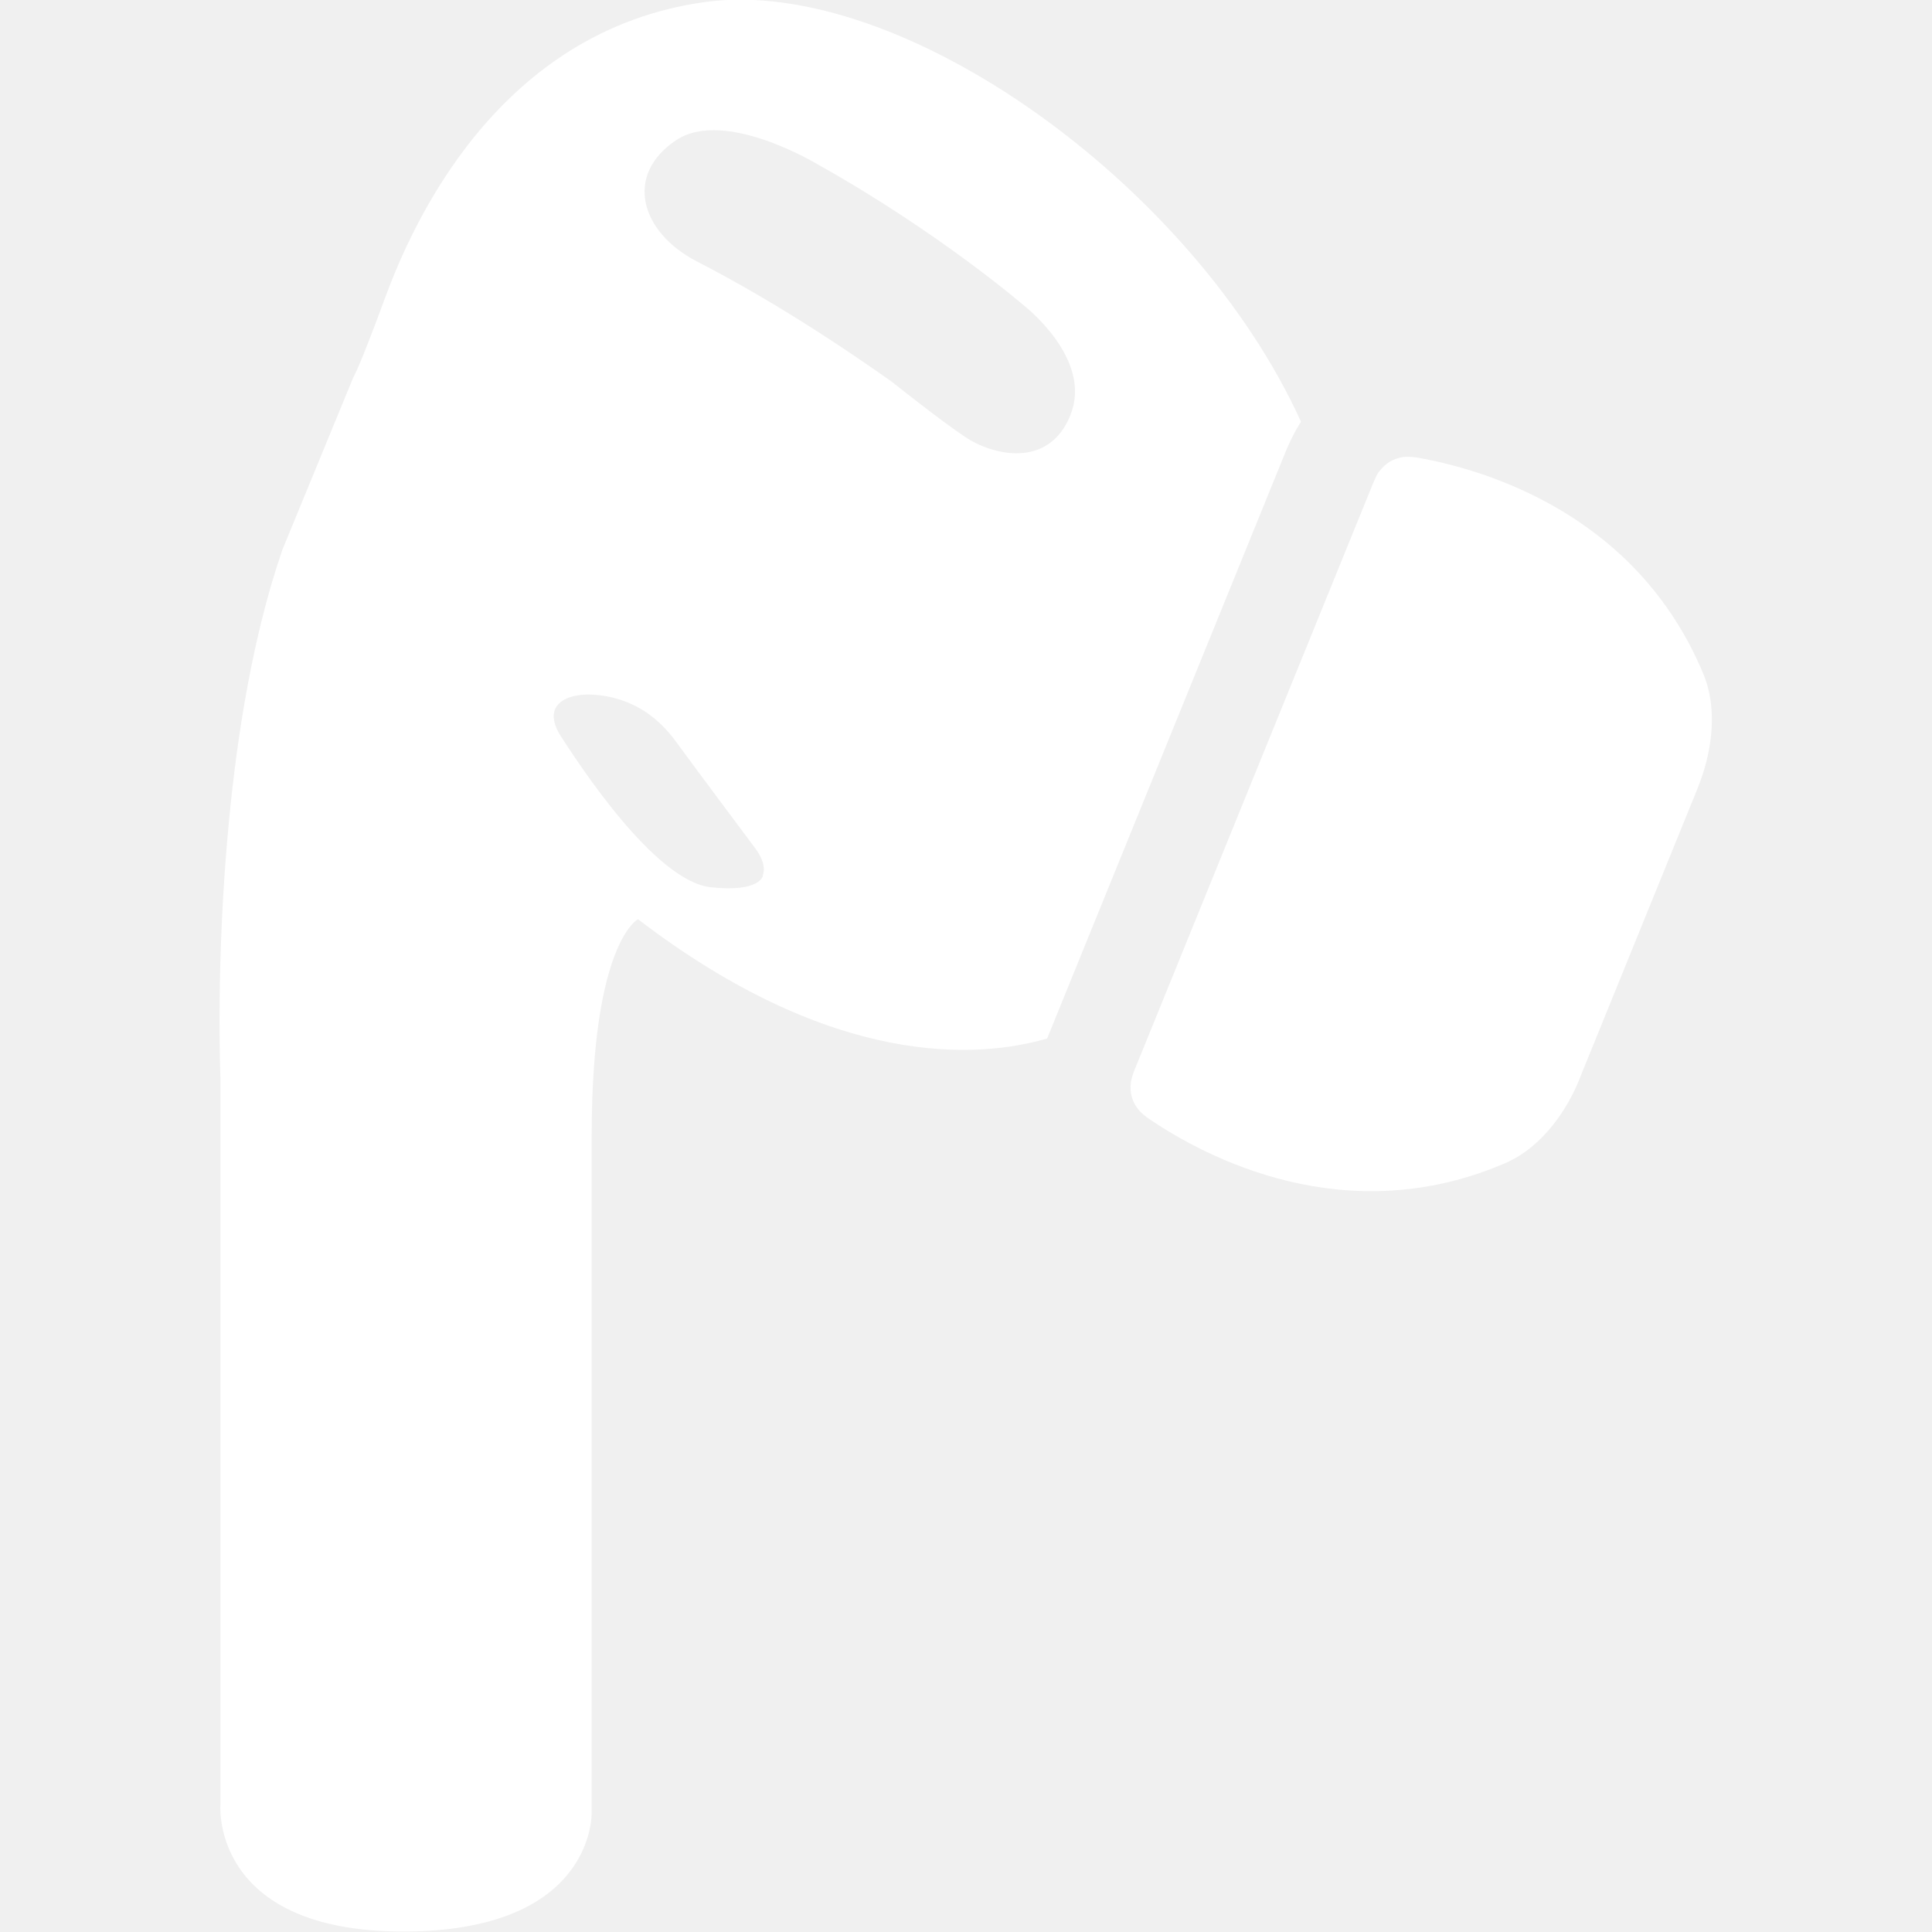
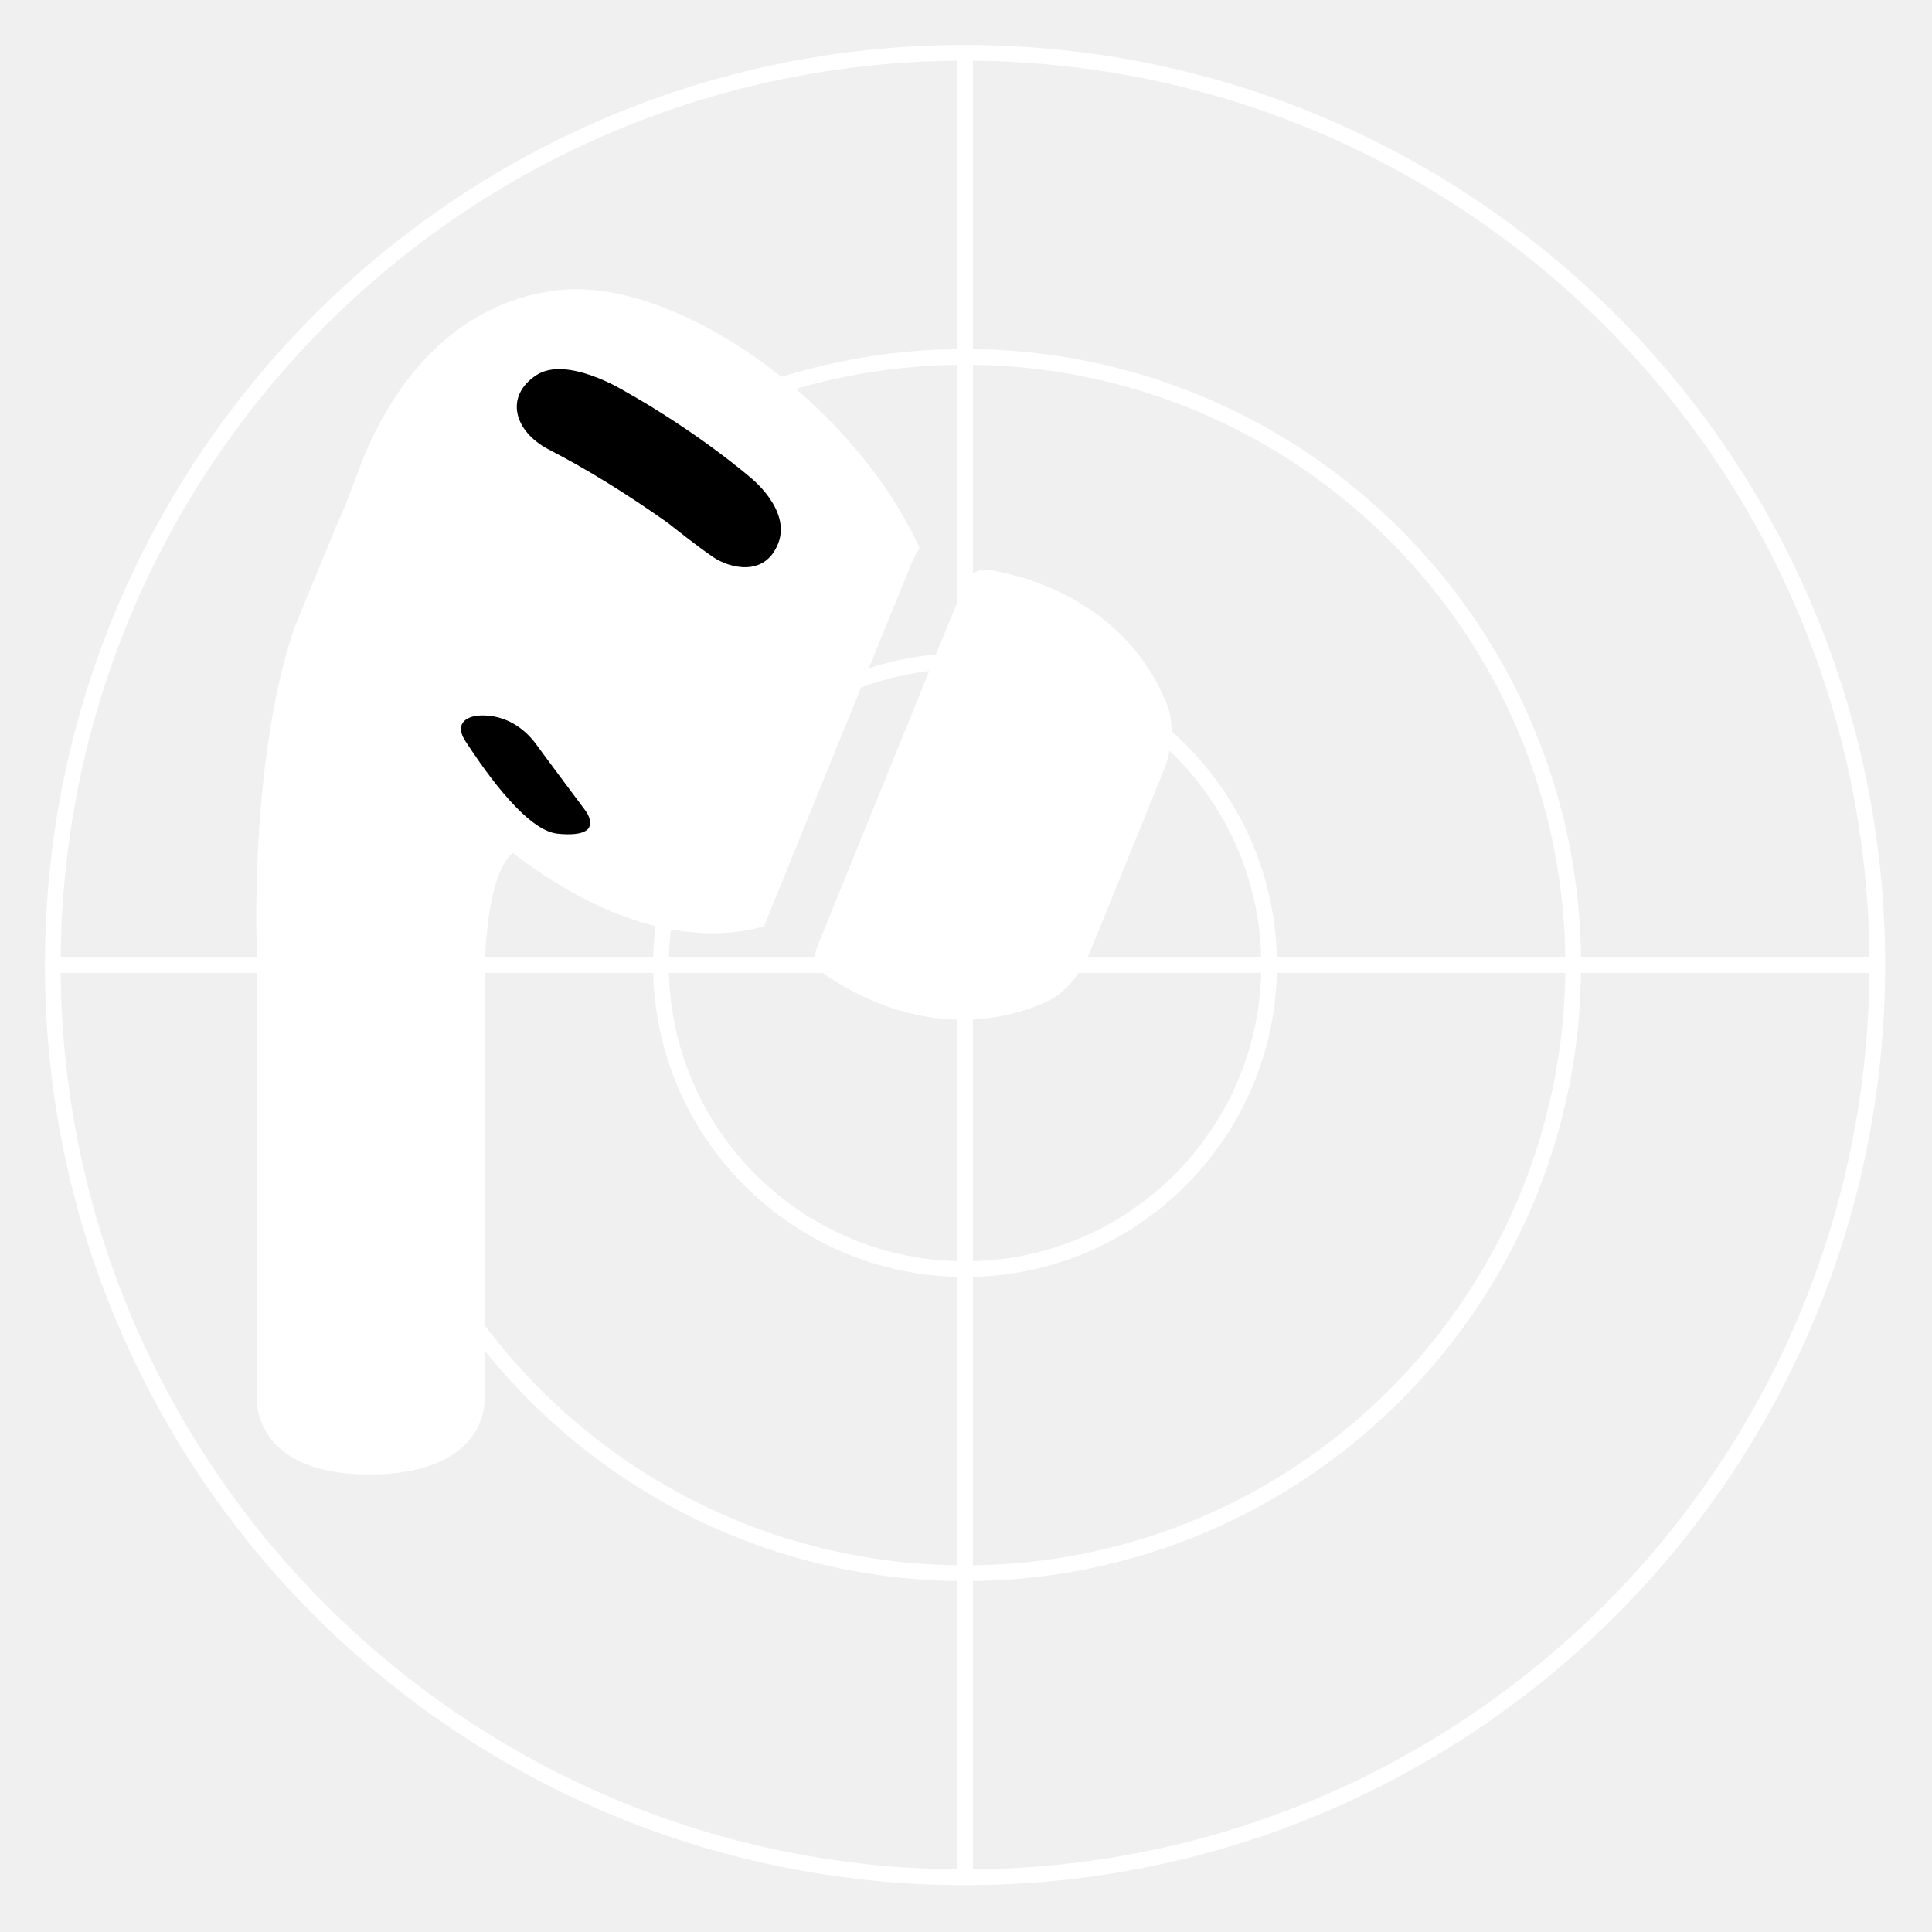
- <svg xmlns="http://www.w3.org/2000/svg" width="64" height="64" viewBox="-0.627 0 5.506 5.506">
-   <g transform="translate(-107.4208,-86.78334)">
-     <path d="m 109.845,87.965 c -0.063,0.159 -0.228,0.113 -0.3,0.064 -0.071,-0.047 -0.21,-0.158 -0.21,-0.158 -0.198,-0.14 -0.383,-0.254 -0.556,-0.343 -0.161,-0.084 -0.207,-0.247 -0.057,-0.346 0.14,-0.091 0.406,0.072 0.406,0.072 0.346,0.194 0.585,0.401 0.585,0.401 0,0 0.195,0.151 0.132,0.309 m -0.877,1.315 c 0,0 -0.007,0.048 -0.148,0.033 -0.159,-0.017 -0.373,-0.346 -0.427,-0.429 -0.018,-0.028 -0.024,-0.051 -0.02,-0.07 0.008,-0.036 0.054,-0.053 0.111,-0.05 0.052,0.003 0.104,0.019 0.151,0.05 0.031,0.021 0.06,0.049 0.086,0.085 0.048,0.066 0.22,0.296 0.22,0.296 0.044,0.055 0.026,0.085 0.026,0.085 m 1.534,-1.295 c -0.307,-0.674 -1.139,-1.271 -1.697,-1.195 -0.592,0.081 -0.835,0.633 -0.912,0.841 -0.076,0.207 -0.091,0.228 -0.091,0.228 l -0.202,0.491 c -0.083,0.24 -0.129,0.523 -0.153,0.778 -0.038,0.396 -0.024,0.726 -0.024,0.726 v 2.076 c 0,0 -0.027,0.359 0.521,0.359 0.548,0 0.537,-0.339 0.537,-0.339 V 91.818 90.021 c 0,-0.552 0.132,-0.618 0.132,-0.618 0.561,0.429 0.973,0.396 1.166,0.34 l 0.682,-1.678 c 0.012,-0.028 0.026,-0.056 0.041,-0.079" fill="#ffffff" fill-opacity="1.0" />
-     <path d="m 110.724,88.128 c 0.019,-0.027 0.044,-0.038 0.068,-0.042 0.015,-0.002 0.034,3.53e-4 0.044,0.002 0.191,0.034 0.624,0.161 0.813,0.618 0.045,0.111 0.017,0.238 -0.015,0.318 l -10e-4,0.003 -0.337,0.829 -0.001,0.003 c -0.032,0.08 -0.101,0.191 -0.211,0.239 -0.454,0.196 -0.853,-0.016 -1.014,-0.125 -0.009,-0.006 -0.024,-0.017 -0.033,-0.029 -0.015,-0.019 -0.025,-0.045 -0.02,-0.078 0.002,-0.011 0.006,-0.023 0.009,-0.031 l 0.003,-0.007 0.677,-1.665 0.003,-0.007 c 0.003,-0.007 0.008,-0.019 0.015,-0.029" fill="#ffffff" fill-opacity="1.0" />
+ <svg xmlns="http://www.w3.org/2000/svg" width="64" height="64" viewBox="0 0 65 65">
+   <path style="baseline-shift:baseline;display:inline;overflow:visible;vector-effect:none;fill:#ffffff;stroke:none;enable-background:accumulate;stop-color:#000000" d="m 32.469,21.973 c -5.793,0 -10.496,4.703 -10.496,10.496 0,5.793 4.703,10.494 10.496,10.494 5.793,0 10.494,-4.701 10.494,-10.494 0,-5.793 -4.701,-10.496 -10.494,-10.496 z m 0,0.529 c 5.507,0 9.965,4.46 9.965,9.967 1e-6,5.507 -4.458,9.965 -9.965,9.965 -5.507,0 -9.967,-4.458 -9.967,-9.965 0,-5.507 4.46,-9.967 9.967,-9.967 z" />
+   <path style="baseline-shift:baseline;display:inline;overflow:visible;vector-effect:none;fill:#ffffff;stroke:none;enable-background:accumulate;stop-color:#000000" d="m 32.469,1.512 c -17.094,4e-7 -30.957,13.864 -30.957,30.957 0,17.094 13.864,30.955 30.957,30.955 17.094,0 30.955,-13.862 30.955,-30.955 0,-17.094 -13.862,-30.957 -30.955,-30.957 z m 0,0.53 c 16.808,0 30.426,13.62 30.426,30.428 10e-7,16.808 -13.618,30.426 -30.426,30.426 -16.808,0 -30.428,-13.618 -30.428,-30.426 C 2.041,15.661 15.661,2.041 32.469,2.041 Z m 0,9.701 c -11.443,0 -20.726,9.283 -20.726,20.726 -1e-6,11.443 9.283,20.725 20.726,20.725 11.443,0 20.725,-9.282 20.725,-20.725 0,-11.443 -9.282,-20.726 -20.725,-20.726 z m 0,0.53 c 11.157,-10e-7 20.195,9.04 20.195,20.197 0,11.157 -9.038,20.195 -20.195,20.195 -11.157,0 -20.197,-9.038 -20.197,-20.195 0,-11.157 9.04,-20.197 20.197,-20.197 z" />
+   <path style="baseline-shift:baseline;display:inline;overflow:visible;vector-effect:none;fill:#ffffff;stroke:none;enable-background:accumulate;stop-color:#000000" d="m 1.775,32.203 v 0.529 H 63.16 v -0.529 z" />
+   <path style="baseline-shift:baseline;display:inline;overflow:visible;vector-effect:none;fill:#ffffff;stroke:none;enable-background:accumulate;stop-color:#000000" d="M 32.203,1.775 V 63.16 h 0.529 V 1.775 Z" />
+   <g transform="translate(-76.99375,-116.1521)" style="stroke:none;fill:#ffffff">
+     <path style="fill:#ffffff;fill-opacity:1;fill-rule:nonzero;stroke:none;stroke-width:2.555" d="m 107.933,134.586 c -2.225,-4.883 -8.25,-9.208 -12.29,-8.656 -4.29,0.587 -6.05,4.584 -6.602,6.089 -0.55,1.502 -0.659,1.651 -0.659,1.651 l -1.467,3.557 c -0.603,1.737 -0.933,3.787 -1.106,5.636 -0.273,2.869 -0.176,5.256 -0.176,5.256 v 15.036 c 0,0 -0.194,2.604 3.776,2.604 3.968,0 3.886,-2.455 3.886,-2.455 v -0.956 -13.018 c 0,-3.999 0.956,-4.476 0.956,-4.476 4.065,3.11 7.044,2.869 8.447,2.461 l 4.939,-12.154 c 0.087,-0.204 0.189,-0.406 0.296,-0.572" />
+     <path d="m 109.542,135.625 c 0.138,-0.194 0.322,-0.276 0.493,-0.304 0.11,-0.015 0.243,0.003 0.319,0.015 1.382,0.248 4.52,1.165 5.887,4.474 0.327,0.805 0.125,1.725 -0.112,2.305 l -0.007,0.015 -2.44,6.007 -0.007,0.015 c -0.235,0.58 -0.731,1.382 -1.525,1.73 -3.288,1.418 -6.176,-0.112 -7.341,-0.902 -0.065,-0.043 -0.171,-0.122 -0.238,-0.209 -0.105,-0.141 -0.179,-0.327 -0.143,-0.562 0.015,-0.082 0.043,-0.169 0.065,-0.222 l 0.022,-0.051 4.901,-12.06 0.022,-0.051 c 0.022,-0.051 0.058,-0.138 0.107,-0.207" style="fill:#ffffff;fill-opacity:1;fill-rule:nonzero;stroke:none;stroke-width:2.555" />
+   </g>
+   <g transform="translate(-76.99375,-116.1521)" style="stroke:none;fill:#000000">
+     <path style="fill:#000000;fill-opacity:1;fill-rule:nonzero;stroke:none;stroke-width:2.555" d="m 96.822,143.963 c 0,0 -0.051,0.345 -1.073,0.238 -1.15,-0.12 -2.698,-2.509 -3.094,-3.109 -0.133,-0.202 -0.174,-0.371 -0.143,-0.503 0.058,-0.261 0.388,-0.386 0.807,-0.365 0.378,0.015 0.754,0.135 1.094,0.365 0.227,0.154 0.437,0.355 0.626,0.613 0.348,0.48 1.594,2.146 1.594,2.146 0.319,0.396 0.189,0.616 0.189,0.616" />
+     <path style="fill:#000000;fill-opacity:1;fill-rule:nonzero;stroke:none;stroke-width:2.555" d="m 103.174,134.438 c -0.455,1.15 -1.648,0.818 -2.174,0.465 -0.516,-0.343 -1.518,-1.145 -1.518,-1.145 -1.433,-1.017 -2.775,-1.837 -4.027,-2.483 -1.165,-0.605 -1.502,-1.791 -0.411,-2.504 1.014,-0.659 2.938,0.524 2.938,0.524 2.504,1.403 4.236,2.903 4.236,2.903 0,0 1.41,1.091 0.956,2.241" />
  </g>
</svg>
